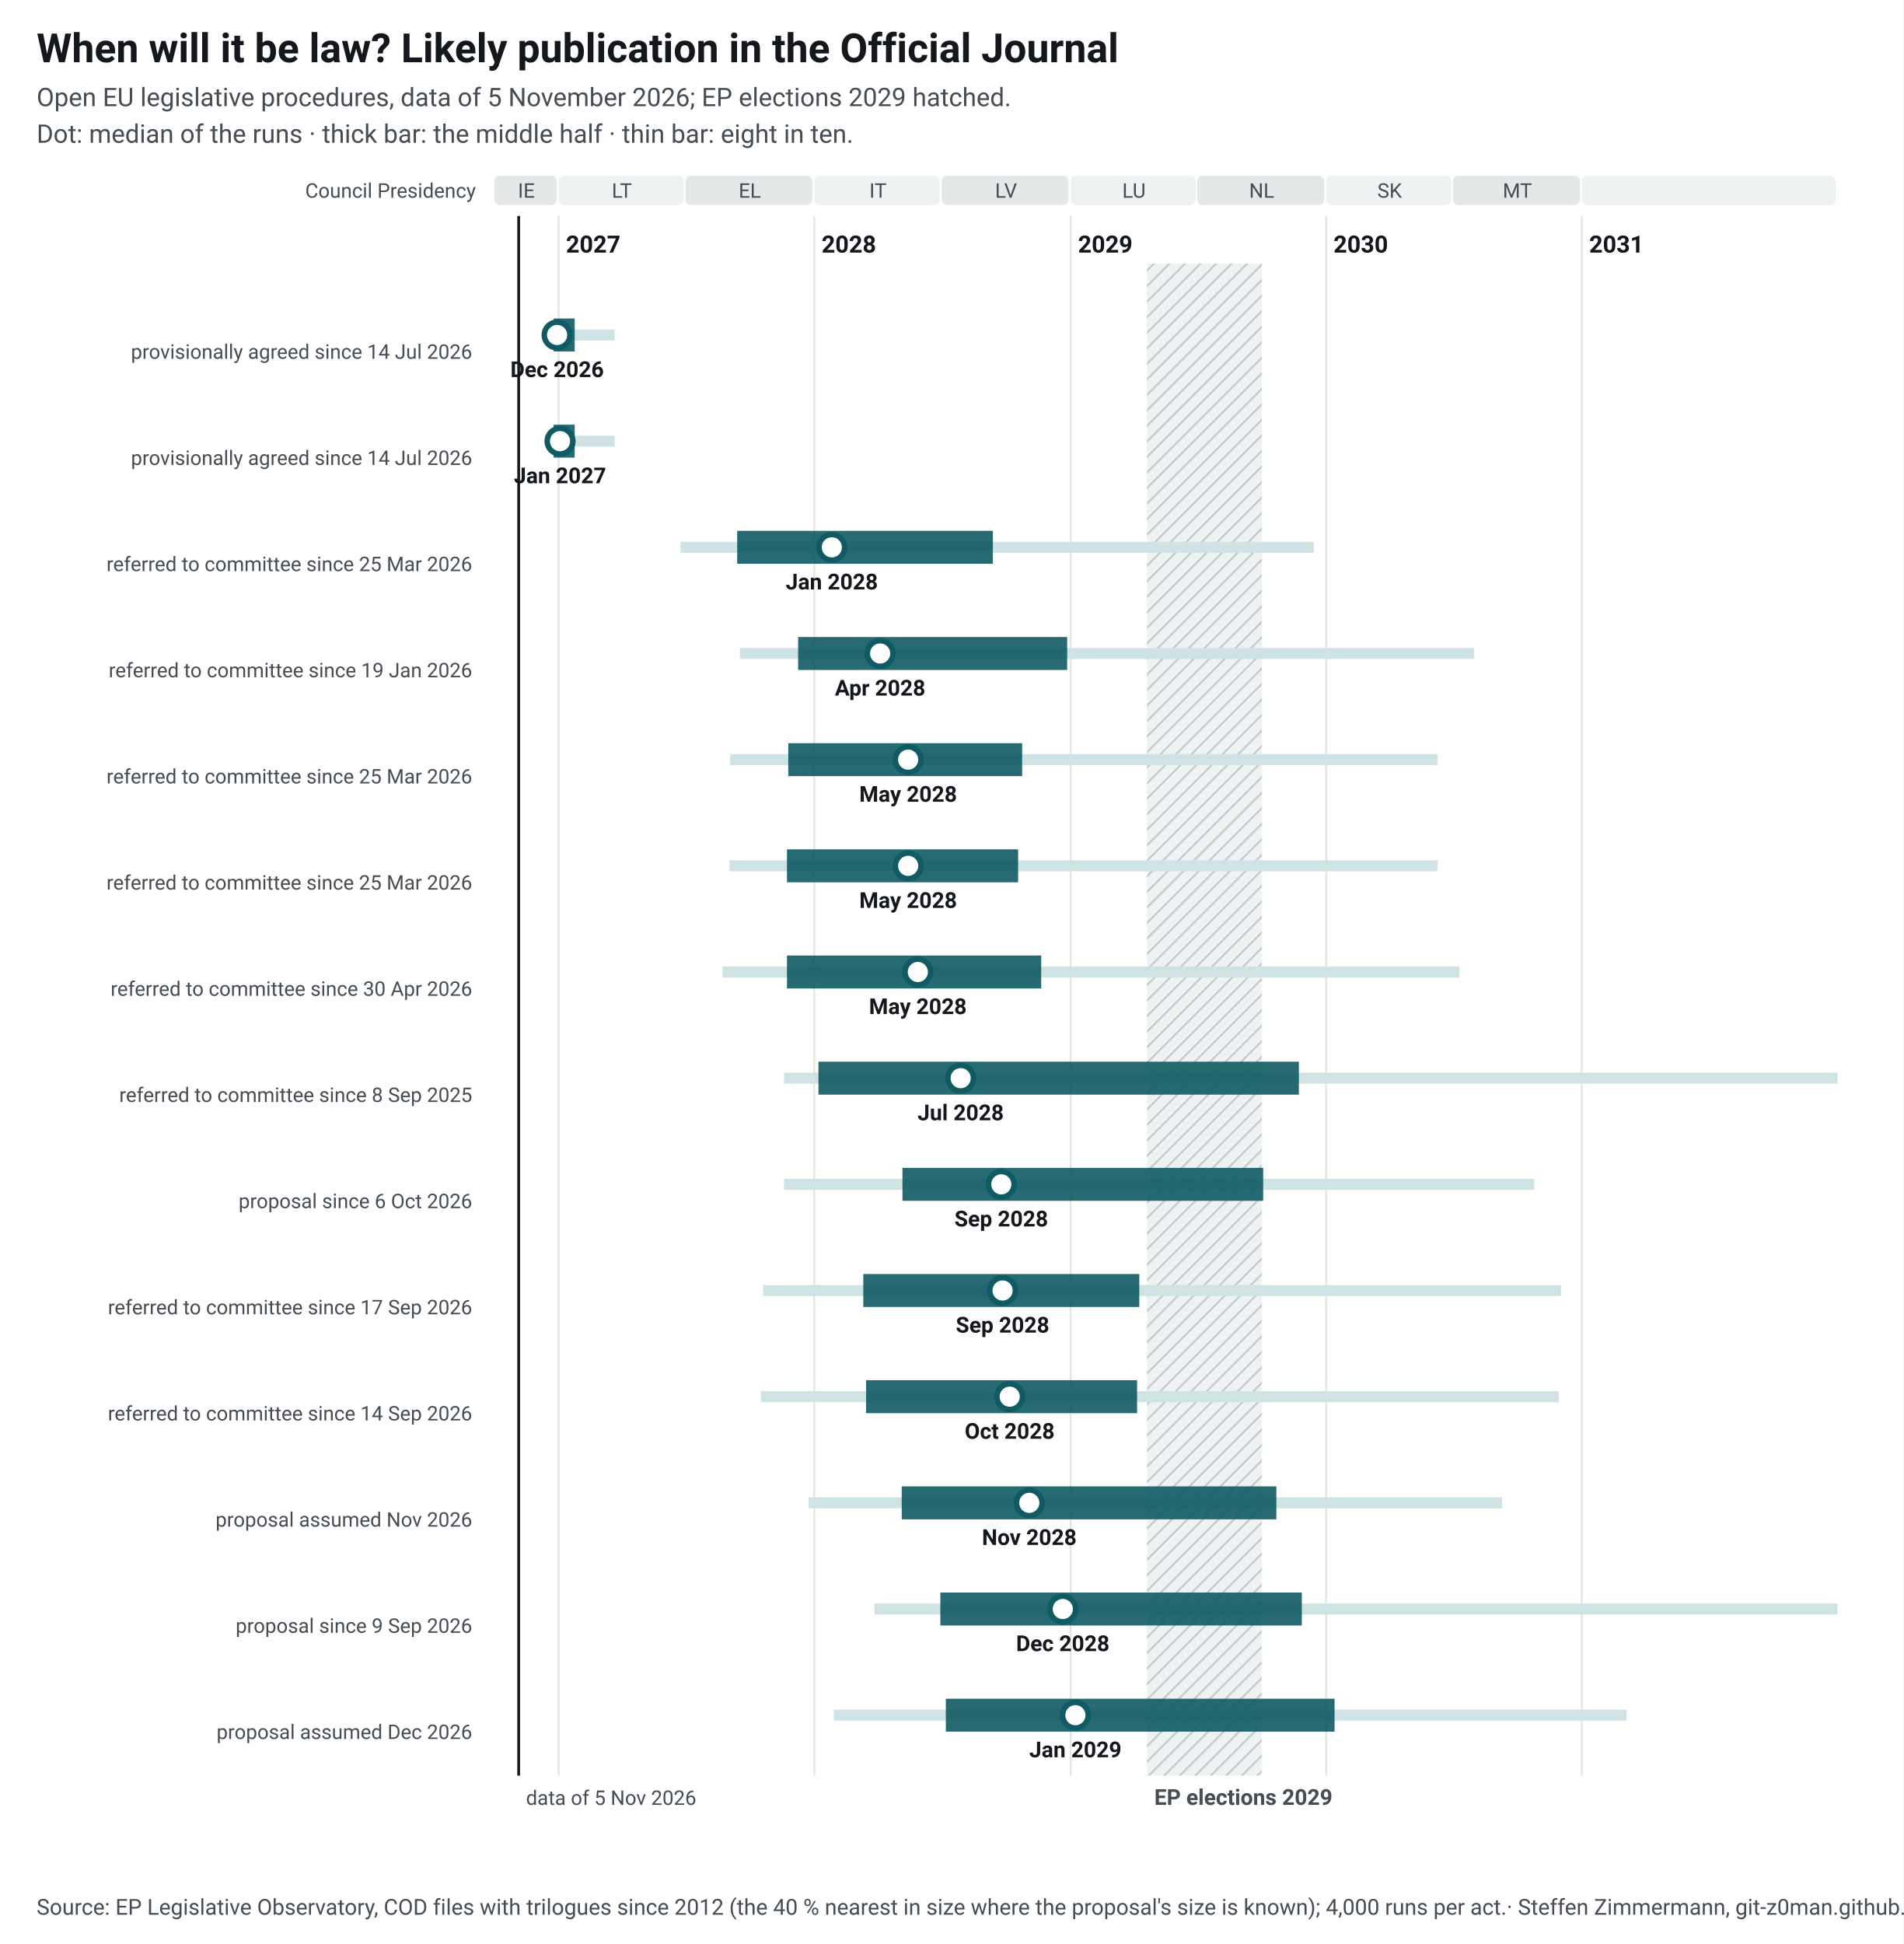
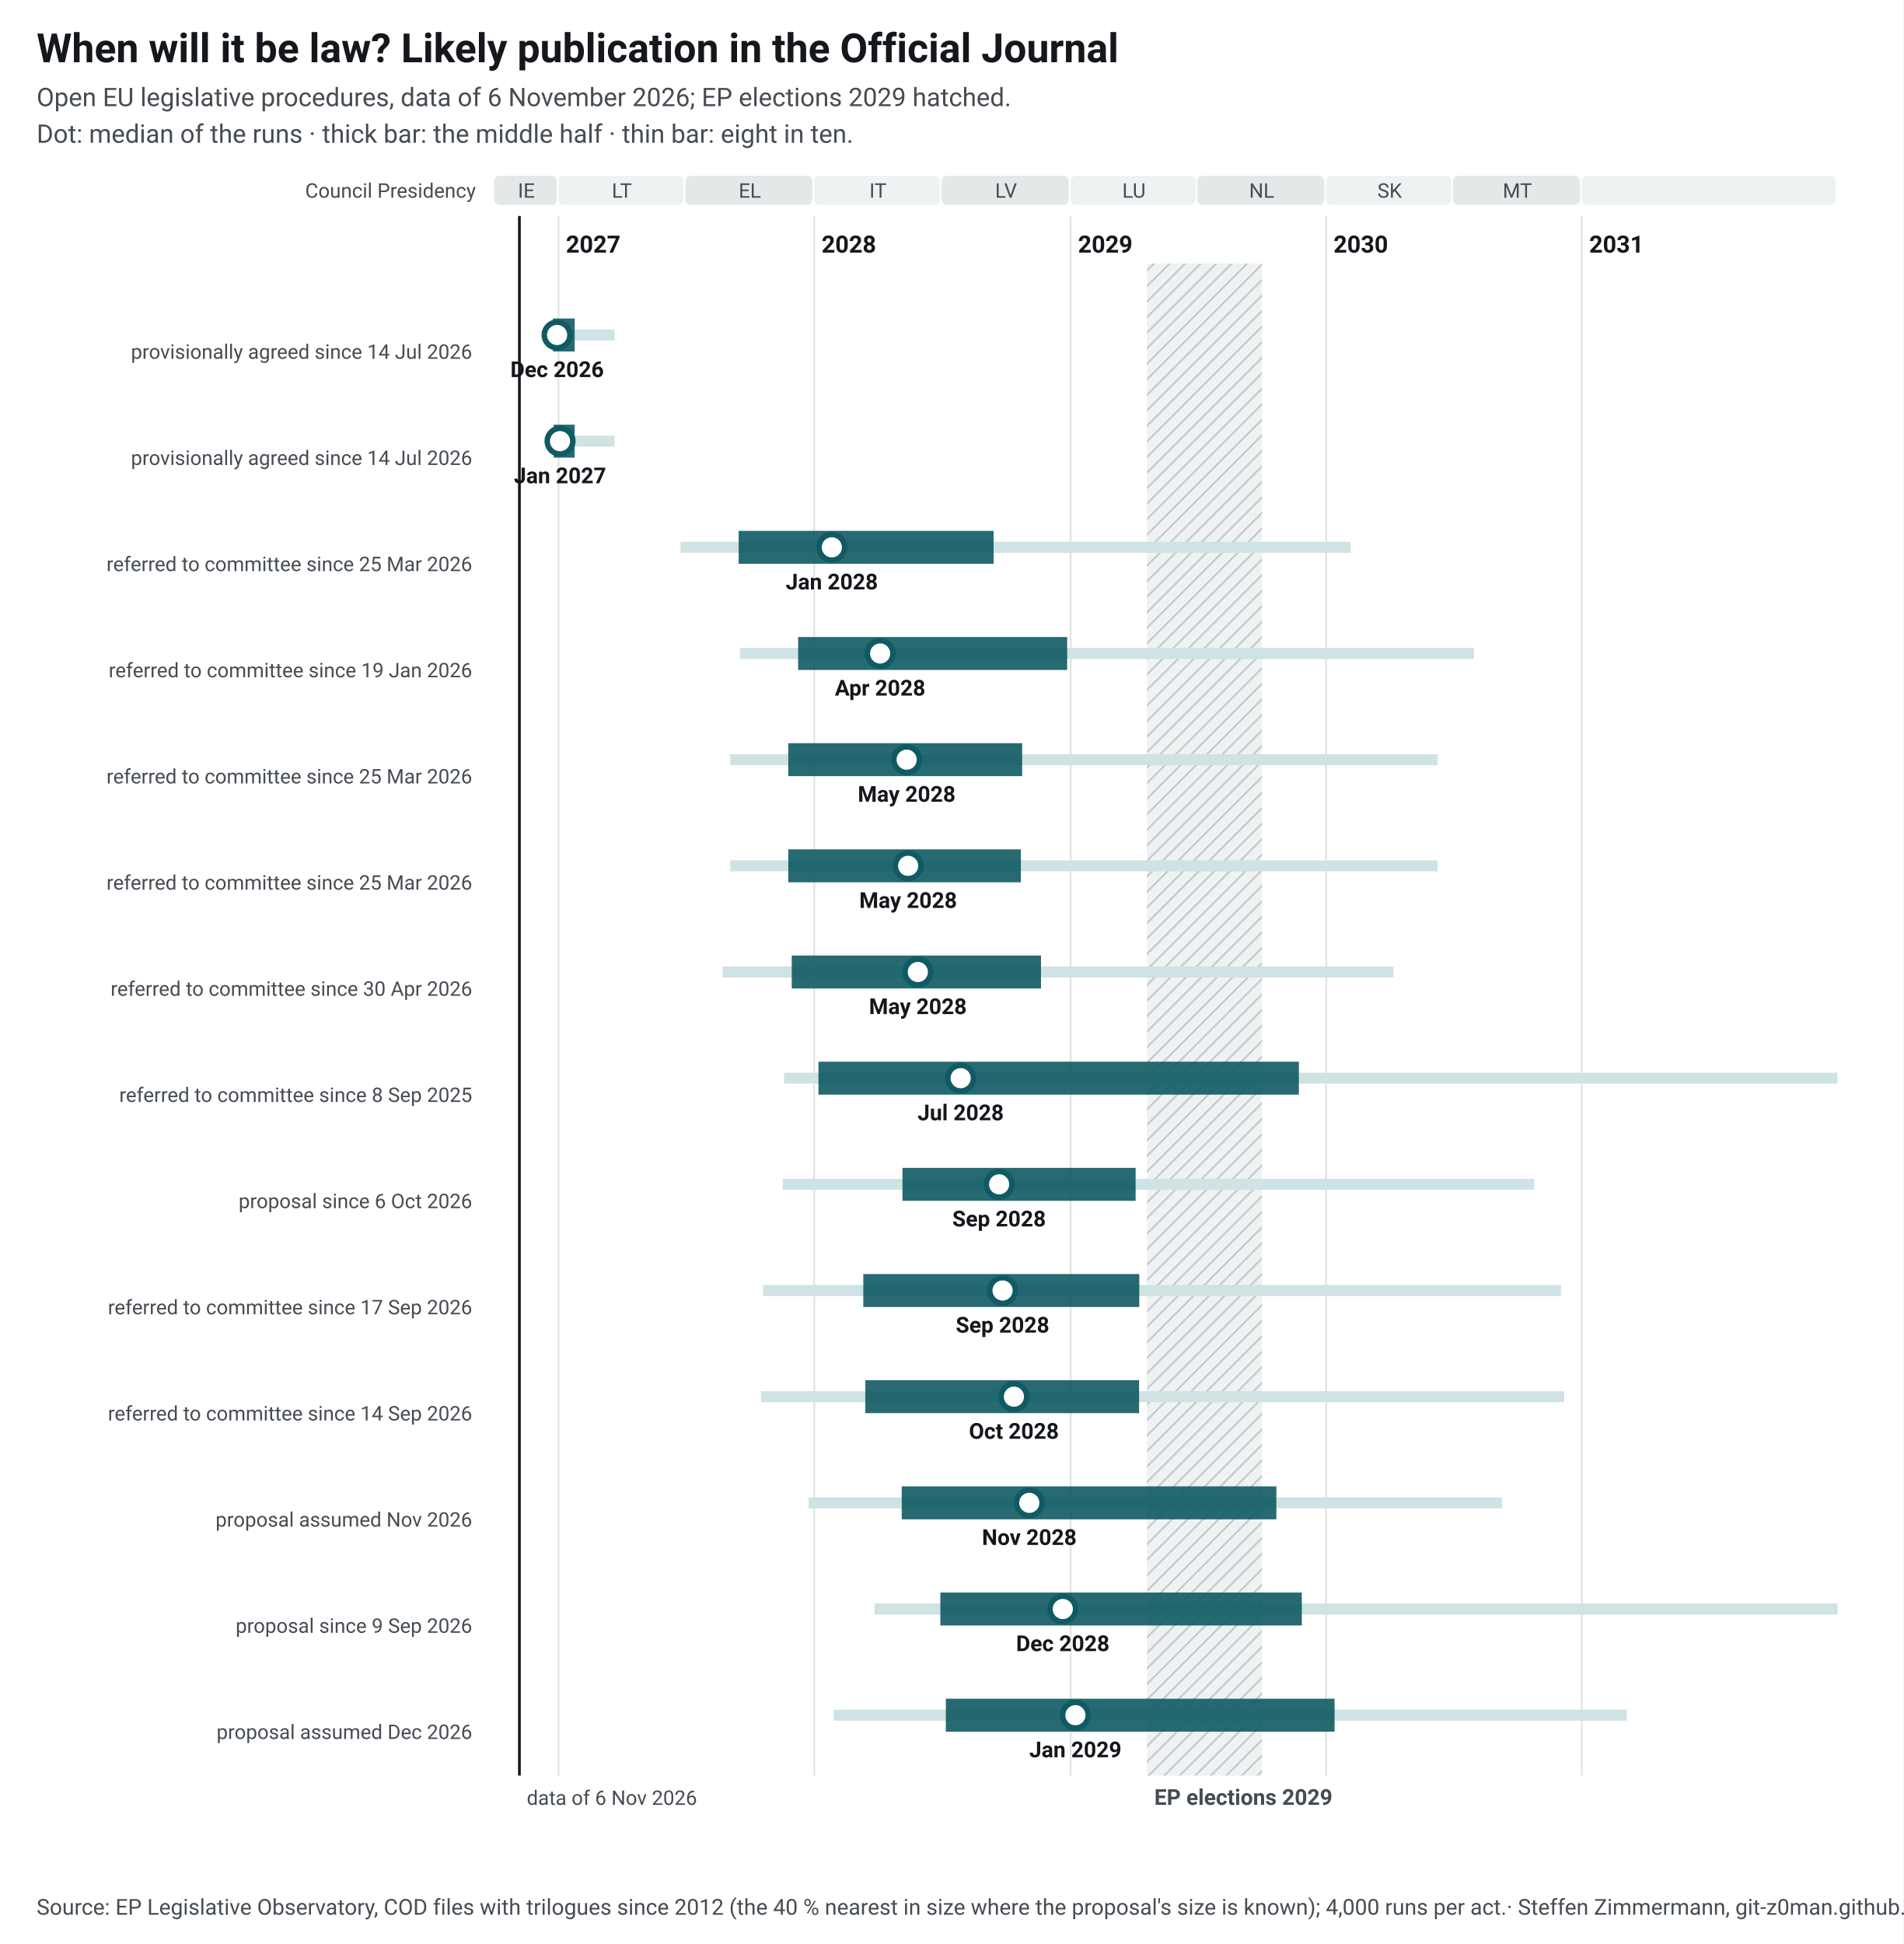
<svg xmlns="http://www.w3.org/2000/svg" width="1040" height="1062" viewBox="0 0 1040 1062" font-family="&quot;Source Sans 3&quot;, system-ui, -apple-system, Segoe UI, Roboto, Arial, sans-serif" font-size="13">
  <style>.ink{fill:#14181c}.mu{fill:#454c53}.gr{stroke:#e3e5e1;stroke-width:1}.pa{fill:#eef2f2}.pb{fill:#e4e8e9}.hb{fill:#eef2f2}.hl{stroke:#c3c9cc}.wt{fill:#454c53}.pt{fill:#14181c;paint-order:stroke;stroke:#fff;stroke-width:4px;stroke-linejoin:round}.pl{stroke:#14181c}.td{stroke:#14181c;stroke-width:1.5}.b50{fill:#0f5a63;opacity:.9}.b80{fill:#cfe2e4}.med{fill:#fff;stroke:#0f5a63}.fx{fill:#14181c}.ini{fill:#e3eeef;stroke:#6e9195;stroke-width:1}.ini80{fill:#a7b7ba}.inim{stroke:#6e9195;stroke-width:2}.c1{stroke:#0f5a63}.c2{stroke:#454c53;stroke-dasharray:7 4}a text{fill:#0f5a63}.nl-pending{fill:#0f5a63}.nl-adopted{fill:#5b646b}.nl-plan{fill:#fff;stroke:#14181c}.nl-open{fill:none;stroke:#14181c}.nl-q{fill:#14181c}.nl-row{stroke:#e3e5e1;stroke-width:.6}.nl-g-announced{fill:#f1f2f3}.nl-g-pending{fill:#e3eeef}.nl-g-adopted{fill:#eef2f2}</style>
  <rect width="1040" height="1062" fill="#fff" />
  <text x="20" y="34" font-size="22" font-weight="700" class="ink">When will it be law? Likely publication in the Official Journal</text>
-   <text x="20" y="58" font-size="14" class="mu">Open EU legislative procedures, data of 5 November 2026; EP elections 2029 hatched.</text>
+   <text x="20" y="58" font-size="14" class="mu">Open EU legislative procedures, data of 6 November 2026; EP elections 2029 hatched.</text>
  <text x="20" y="78" font-size="14" class="mu">Dot: median of the runs · thick bar: the middle half · thin bar: eight in ten.</text>
  <g transform="translate(20,92)">
    <defs>
      <pattern id="hatch-32" width="6" height="6" patternUnits="userSpaceOnUse" patternTransform="rotate(45)">
        <rect width="6" height="6" class="hb" />
        <line x1="0" y1="0" x2="0" y2="6" class="hl" stroke-width="2" />
      </pattern>
    </defs>
    <rect x="250.0" y="4" width="34.2" height="16" rx="3" class="pb" data-tip="Council Presidency: IE, Jul 2026 to Dec 2026" />
    <text x="267.6" y="16" text-anchor="middle" font-size="11" class="mu">IE</text>
    <rect x="285.2" y="4" width="68.3" height="16" rx="3" class="pa" data-tip="Council Presidency: LT, Jan 2027 to Jun 2027" />
    <text x="319.8" y="16" text-anchor="middle" font-size="11" class="mu">LT</text>
    <rect x="354.5" y="4" width="69.4" height="16" rx="3" class="pb" data-tip="Council Presidency: EL, Jul 2027 to Dec 2027" />
    <text x="389.7" y="16" text-anchor="middle" font-size="11" class="mu">EL</text>
    <rect x="424.9" y="4" width="68.6" height="16" rx="3" class="pa" data-tip="Council Presidency: IT, Jan 2028 to Jun 2028" />
    <text x="459.7" y="16" text-anchor="middle" font-size="11" class="mu">IT</text>
    <rect x="494.5" y="4" width="69.4" height="16" rx="3" class="pb" data-tip="Council Presidency: LV, Jul 2028 to Dec 2028" />
    <text x="529.7" y="16" text-anchor="middle" font-size="11" class="mu">LV</text>
    <rect x="565.0" y="4" width="68.3" height="16" rx="3" class="pa" data-tip="Council Presidency: LU, Jan 2029 to Jun 2029" />
    <text x="599.6" y="16" text-anchor="middle" font-size="11" class="mu">LU</text>
    <rect x="634.2" y="4" width="69.4" height="16" rx="3" class="pb" data-tip="Council Presidency: NL, Jul 2029 to Dec 2029" />
    <text x="669.4" y="16" text-anchor="middle" font-size="11" class="mu">NL</text>
    <rect x="704.6" y="4" width="68.3" height="16" rx="3" class="pa" data-tip="Council Presidency: SK, Jan 2030 to Jun 2030" />
    <text x="739.3" y="16" text-anchor="middle" font-size="11" class="mu">SK</text>
    <rect x="773.9" y="4" width="69.4" height="16" rx="3" class="pb" data-tip="Council Presidency: MT, Jul 2030 to Dec 2030" />
    <text x="809.1" y="16" text-anchor="middle" font-size="11" class="mu">MT</text>
    <rect x="844.3" y="4" width="138.7" height="16" rx="3" class="pa" data-tip="Council Presidency: not decided, Jan 2031 to Dec 2031" />
    <text x="914.2" y="16" text-anchor="middle" font-size="11" class="mu" />
    <line x1="285.2" y1="26" x2="285.2" y2="878" class="gr" />
    <text x="289.2" y="46" font-weight="600" class="ink">2027</text>
    <line x1="424.9" y1="26" x2="424.9" y2="878" class="gr" />
    <text x="428.9" y="46" font-weight="600" class="ink">2028</text>
    <line x1="565.0" y1="26" x2="565.0" y2="878" class="gr" />
    <text x="569.0" y="46" font-weight="600" class="ink">2029</text>
    <line x1="704.6" y1="26" x2="704.6" y2="878" class="gr" />
    <text x="708.6" y="46" font-weight="600" class="ink">2030</text>
    <line x1="844.3" y1="26" x2="844.3" y2="878" class="gr" />
    <text x="848.3" y="46" font-weight="600" class="ink">2031</text>
    <rect x="606.7" y="52" width="62.8" height="826" fill="url(#hatch-32)" data-tip="European elections 2029: Parliament does no legislative work from its last session in April until the new committees vote again in October (assumption, as in 2024; the dates are not set yet)." />
    <text x="610.7" y="894" font-size="12" font-weight="600" class="wt">EP elections 2029</text>
    <text x="240" y="16" text-anchor="end" font-size="11" class="mu">Council Presidency</text>
-     <line x1="263.4" y1="26" x2="263.4" y2="878" class="td" />
-     <text x="267.4" y="894" font-size="11" class="mu">data of 5 Nov 2026</text>
+     <line x1="263.8" y1="26" x2="263.8" y2="878" class="td" />
+     <text x="267.8" y="894" font-size="11" class="mu">data of 6 Nov 2026</text>
    <text x="238" y="88.0" text-anchor="end" font-weight="600" class="ink lnk" />
    <text x="238" y="104.0" text-anchor="end" font-size="11" class="mu">provisionally agreed since 14 Jul 2026</text>
    <rect x="279.1" y="88.0" width="36.7" height="6" class="b80" data-tip="Omnibus IV – Digitalisation and common specifications (Directive): median Dec 2026; half of the runs Dec 2026 to Jan 2027; eight in ten Dec 2026 to Mar 2027" />
-     <rect x="282.5" y="82.0" width="11.5" height="18" class="b50" data-tip="Omnibus IV – Digitalisation and common specifications (Directive): median Dec 2026; half of the runs Dec 2026 to Jan 2027; eight in ten Dec 2026 to Mar 2027" />
+     <rect x="282.1" y="82.0" width="11.9" height="18" class="b50" data-tip="Omnibus IV – Digitalisation and common specifications (Directive): median Dec 2026; half of the runs Dec 2026 to Jan 2027; eight in ten Dec 2026 to Mar 2027" />
    <circle cx="284.4" cy="91.0" r="7" class="med" stroke-width="3" data-tip="Omnibus IV – Digitalisation and common specifications (Directive): median Dec 2026; half of the runs Dec 2026 to Jan 2027; eight in ten Dec 2026 to Mar 2027" />
    <text x="284.4" y="114.0" text-anchor="middle" font-size="12" font-weight="600" class="ink">Dec 2026</text>
    <text x="238" y="146.0" text-anchor="end" font-weight="600" class="ink lnk" />
    <text x="238" y="162.0" text-anchor="end" font-size="11" class="mu">provisionally agreed since 14 Jul 2026</text>
    <rect x="279.1" y="146.0" width="36.7" height="6" class="b80" data-tip="Omnibus IV – Digitalisation and common specifications (Regulation): median Jan 2027; half of the runs Dec 2026 to Jan 2027; eight in ten Dec 2026 to Mar 2027" />
    <rect x="282.5" y="140.0" width="11.5" height="18" class="b50" data-tip="Omnibus IV – Digitalisation and common specifications (Regulation): median Jan 2027; half of the runs Dec 2026 to Jan 2027; eight in ten Dec 2026 to Mar 2027" />
    <circle cx="286.0" cy="149.0" r="7" class="med" stroke-width="3" data-tip="Omnibus IV – Digitalisation and common specifications (Regulation): median Jan 2027; half of the runs Dec 2026 to Jan 2027; eight in ten Dec 2026 to Mar 2027" />
    <text x="286.0" y="172.0" text-anchor="middle" font-size="12" font-weight="600" class="ink">Jan 2027</text>
    <text x="238" y="204.0" text-anchor="end" font-weight="600" class="ink lnk" />
    <text x="238" y="220.0" text-anchor="end" font-size="11" class="mu">referred to committee since 25 Mar 2026</text>
-     <rect x="351.8" y="204.0" width="346.0" height="6" class="b80" data-tip="NIS-2 amendment: median Jan 2028; half of the runs Sep 2027 to Sep 2028; eight in ten Jun 2027 to Dec 2029" />
-     <rect x="382.8" y="198.0" width="139.7" height="18" class="b50" data-tip="NIS-2 amendment: median Jan 2028; half of the runs Sep 2027 to Sep 2028; eight in ten Jun 2027 to Dec 2029" />
-     <circle cx="434.5" cy="207.0" r="7" class="med" stroke-width="3" data-tip="NIS-2 amendment: median Jan 2028; half of the runs Sep 2027 to Sep 2028; eight in ten Jun 2027 to Dec 2029" />
+     <rect x="351.8" y="204.0" width="366.2" height="6" class="b80" data-tip="NIS-2 amendment: median Jan 2028; half of the runs Sep 2027 to Sep 2028; eight in ten Jun 2027 to Feb 2030" />
+     <rect x="383.6" y="198.0" width="139.3" height="18" class="b50" data-tip="NIS-2 amendment: median Jan 2028; half of the runs Sep 2027 to Sep 2028; eight in ten Jun 2027 to Feb 2030" />
+     <circle cx="434.5" cy="207.0" r="7" class="med" stroke-width="3" data-tip="NIS-2 amendment: median Jan 2028; half of the runs Sep 2027 to Sep 2028; eight in ten Jun 2027 to Feb 2030" />
    <text x="434.5" y="230.0" text-anchor="middle" font-size="12" font-weight="600" class="ink">Jan 2028</text>
    <text x="238" y="262.0" text-anchor="end" font-weight="600" class="ink lnk" />
    <text x="238" y="278.0" text-anchor="end" font-size="11" class="mu">referred to committee since 19 Jan 2026</text>
    <rect x="384.3" y="262.0" width="401.1" height="6" class="b80" data-tip="Digital Omnibus: median Apr 2028; half of the runs Dec 2027 to Dec 2028; eight in ten Sep 2027 to Jul 2030" />
    <rect x="416.1" y="256.0" width="147.0" height="18" class="b50" data-tip="Digital Omnibus: median Apr 2028; half of the runs Dec 2027 to Dec 2028; eight in ten Sep 2027 to Jul 2030" />
    <circle cx="460.9" cy="265.0" r="7" class="med" stroke-width="3" data-tip="Digital Omnibus: median Apr 2028; half of the runs Dec 2027 to Dec 2028; eight in ten Sep 2027 to Jul 2030" />
    <text x="460.9" y="288.0" text-anchor="middle" font-size="12" font-weight="600" class="ink">Apr 2028</text>
    <text x="238" y="320.0" text-anchor="end" font-weight="600" class="ink lnk" />
    <text x="238" y="336.0" text-anchor="end" font-size="11" class="mu">referred to committee since 25 Mar 2026</text>
    <rect x="379.0" y="320.0" width="386.5" height="6" class="b80" data-tip="Cybersecurity Act 2: median May 2028; half of the runs Nov 2027 to Oct 2028; eight in ten Sep 2027 to Jun 2030" />
    <rect x="410.7" y="314.0" width="127.8" height="18" class="b50" data-tip="Cybersecurity Act 2: median May 2028; half of the runs Nov 2027 to Oct 2028; eight in ten Sep 2027 to Jun 2030" />
-     <circle cx="476.2" cy="323.0" r="7" class="med" stroke-width="3" data-tip="Cybersecurity Act 2: median May 2028; half of the runs Nov 2027 to Oct 2028; eight in ten Sep 2027 to Jun 2030" />
-     <text x="476.2" y="346.0" text-anchor="middle" font-size="12" font-weight="600" class="ink">May 2028</text>
+     <circle cx="475.4" cy="323.0" r="7" class="med" stroke-width="3" data-tip="Cybersecurity Act 2: median May 2028; half of the runs Nov 2027 to Oct 2028; eight in ten Sep 2027 to Jun 2030" />
+     <text x="475.4" y="346.0" text-anchor="middle" font-size="12" font-weight="600" class="ink">May 2028</text>
    <text x="238" y="378.0" text-anchor="end" font-weight="600" class="ink lnk" />
    <text x="238" y="394.0" text-anchor="end" font-size="11" class="mu">referred to committee since 25 Mar 2026</text>
-     <rect x="378.6" y="378.0" width="386.9" height="6" class="b80" data-tip="MDR/IVDR simplification: median May 2028; half of the runs Nov 2027 to Oct 2028; eight in ten Sep 2027 to Jun 2030" />
-     <rect x="410.0" y="372.0" width="126.3" height="18" class="b50" data-tip="MDR/IVDR simplification: median May 2028; half of the runs Nov 2027 to Oct 2028; eight in ten Sep 2027 to Jun 2030" />
+     <rect x="379.0" y="378.0" width="386.5" height="6" class="b80" data-tip="MDR/IVDR simplification: median May 2028; half of the runs Nov 2027 to Oct 2028; eight in ten Sep 2027 to Jun 2030" />
+     <rect x="410.7" y="372.0" width="127.1" height="18" class="b50" data-tip="MDR/IVDR simplification: median May 2028; half of the runs Nov 2027 to Oct 2028; eight in ten Sep 2027 to Jun 2030" />
    <circle cx="476.2" cy="381.0" r="7" class="med" stroke-width="3" data-tip="MDR/IVDR simplification: median May 2028; half of the runs Nov 2027 to Oct 2028; eight in ten Sep 2027 to Jun 2030" />
    <text x="476.2" y="404.0" text-anchor="middle" font-size="12" font-weight="600" class="ink">May 2028</text>
    <text x="238" y="436.0" text-anchor="end" font-weight="600" class="ink lnk" />
    <text x="238" y="452.0" text-anchor="end" font-size="11" class="mu">referred to committee since 30 Apr 2026</text>
-     <rect x="374.8" y="436.0" width="402.6" height="6" class="b80" data-tip="Industrial Accelerator Act: median May 2028; half of the runs Nov 2027 to Nov 2028; eight in ten Aug 2027 to Jul 2030" />
-     <rect x="410.0" y="430.0" width="138.9" height="18" class="b50" data-tip="Industrial Accelerator Act: median May 2028; half of the runs Nov 2027 to Nov 2028; eight in ten Aug 2027 to Jul 2030" />
-     <circle cx="481.5" cy="439.0" r="7" class="med" stroke-width="3" data-tip="Industrial Accelerator Act: median May 2028; half of the runs Nov 2027 to Nov 2028; eight in ten Aug 2027 to Jul 2030" />
+     <rect x="374.8" y="436.0" width="366.6" height="6" class="b80" data-tip="Industrial Accelerator Act: median May 2028; half of the runs Nov 2027 to Nov 2028; eight in ten Aug 2027 to Apr 2030" />
+     <rect x="412.6" y="430.0" width="136.2" height="18" class="b50" data-tip="Industrial Accelerator Act: median May 2028; half of the runs Nov 2027 to Nov 2028; eight in ten Aug 2027 to Apr 2030" />
+     <circle cx="481.5" cy="439.0" r="7" class="med" stroke-width="3" data-tip="Industrial Accelerator Act: median May 2028; half of the runs Nov 2027 to Nov 2028; eight in ten Aug 2027 to Apr 2030" />
    <text x="481.5" y="462.0" text-anchor="middle" font-size="12" font-weight="600" class="ink">May 2028</text>
    <text x="238" y="494.0" text-anchor="end" font-weight="600" class="ink lnk" />
    <text x="238" y="510.0" text-anchor="end" font-size="11" class="mu">referred to committee since 8 Sep 2025</text>
    <rect x="408.4" y="494.0" width="575.6" height="6" class="b80" data-tip="EU Space Act: median Jul 2028; half of the runs Jan 2028 to Nov 2029; eight in ten Nov 2027 to Apr 2033" />
    <rect x="427.2" y="488.0" width="262.5" height="18" class="b50" data-tip="EU Space Act: median Jul 2028; half of the runs Jan 2028 to Nov 2029; eight in ten Nov 2027 to Apr 2033" />
    <circle cx="504.9" cy="497.0" r="7" class="med" stroke-width="3" data-tip="EU Space Act: median Jul 2028; half of the runs Jan 2028 to Nov 2029; eight in ten Nov 2027 to Apr 2033" />
    <text x="504.9" y="520.0" text-anchor="middle" font-size="12" font-weight="600" class="ink">Jul 2028</text>
    <text x="238" y="552.0" text-anchor="end" font-weight="600" class="ink lnk" />
    <text x="238" y="568.0" text-anchor="end" font-size="11" class="mu">proposal since 6 Oct 2026</text>
-     <rect x="408.4" y="552.0" width="409.9" height="6" class="b80" data-tip="New Standardisation Regulation: median Sep 2028; half of the runs May 2028 to Oct 2029; eight in ten Nov 2027 to Oct 2030" />
-     <rect x="473.1" y="546.0" width="197.1" height="18" class="b50" data-tip="New Standardisation Regulation: median Sep 2028; half of the runs May 2028 to Oct 2029; eight in ten Nov 2027 to Oct 2030" />
-     <circle cx="527.1" cy="555.0" r="7" class="med" stroke-width="3" data-tip="New Standardisation Regulation: median Sep 2028; half of the runs May 2028 to Oct 2029; eight in ten Nov 2027 to Oct 2030" />
-     <text x="527.1" y="578.0" text-anchor="middle" font-size="12" font-weight="600" class="ink">Sep 2028</text>
+     <rect x="407.7" y="552.0" width="410.6" height="6" class="b80" data-tip="New Standardisation Regulation: median Sep 2028; half of the runs May 2028 to Apr 2029; eight in ten Nov 2027 to Oct 2030" />
+     <rect x="473.1" y="546.0" width="127.4" height="18" class="b50" data-tip="New Standardisation Regulation: median Sep 2028; half of the runs May 2028 to Apr 2029; eight in ten Nov 2027 to Oct 2030" />
+     <circle cx="525.9" cy="555.0" r="7" class="med" stroke-width="3" data-tip="New Standardisation Regulation: median Sep 2028; half of the runs May 2028 to Apr 2029; eight in ten Nov 2027 to Oct 2030" />
+     <text x="525.9" y="578.0" text-anchor="middle" font-size="12" font-weight="600" class="ink">Sep 2028</text>
    <text x="238" y="610.0" text-anchor="end" font-weight="600" class="ink lnk" />
    <text x="238" y="626.0" text-anchor="end" font-size="11" class="mu">referred to committee since 17 Sep 2026</text>
    <rect x="397.0" y="610.0" width="435.9" height="6" class="b80" data-tip="Cloud and AI Development Act: median Sep 2028; half of the runs Mar 2028 to Apr 2029; eight in ten Oct 2027 to Dec 2030" />
    <rect x="451.7" y="604.0" width="150.8" height="18" class="b50" data-tip="Cloud and AI Development Act: median Sep 2028; half of the runs Mar 2028 to Apr 2029; eight in ten Oct 2027 to Dec 2030" />
    <circle cx="527.8" cy="613.0" r="7" class="med" stroke-width="3" data-tip="Cloud and AI Development Act: median Sep 2028; half of the runs Mar 2028 to Apr 2029; eight in ten Oct 2027 to Dec 2030" />
    <text x="527.8" y="636.0" text-anchor="middle" font-size="12" font-weight="600" class="ink">Sep 2028</text>
    <text x="238" y="668.0" text-anchor="end" font-weight="600" class="ink lnk" />
    <text x="238" y="684.0" text-anchor="end" font-size="11" class="mu">referred to committee since 14 Sep 2026</text>
-     <rect x="395.8" y="668.0" width="435.9" height="6" class="b80" data-tip="Chips Act 2.0: median Oct 2028; half of the runs Mar 2028 to Apr 2029; eight in ten Oct 2027 to Nov 2030" />
-     <rect x="453.2" y="662.0" width="148.1" height="18" class="b50" data-tip="Chips Act 2.0: median Oct 2028; half of the runs Mar 2028 to Apr 2029; eight in ten Oct 2027 to Nov 2030" />
-     <circle cx="531.7" cy="671.0" r="7" class="med" stroke-width="3" data-tip="Chips Act 2.0: median Oct 2028; half of the runs Mar 2028 to Apr 2029; eight in ten Oct 2027 to Nov 2030" />
-     <text x="531.7" y="694.0" text-anchor="middle" font-size="12" font-weight="600" class="ink">Oct 2028</text>
+     <rect x="395.8" y="668.0" width="438.9" height="6" class="b80" data-tip="Chips Act 2.0: median Oct 2028; half of the runs Mar 2028 to Apr 2029; eight in ten Oct 2027 to Dec 2030" />
+     <rect x="452.8" y="662.0" width="149.6" height="18" class="b50" data-tip="Chips Act 2.0: median Oct 2028; half of the runs Mar 2028 to Apr 2029; eight in ten Oct 2027 to Dec 2030" />
+     <circle cx="534.0" cy="671.0" r="7" class="med" stroke-width="3" data-tip="Chips Act 2.0: median Oct 2028; half of the runs Mar 2028 to Apr 2029; eight in ten Oct 2027 to Dec 2030" />
+     <text x="534.0" y="694.0" text-anchor="middle" font-size="12" font-weight="600" class="ink">Oct 2028</text>
    <text x="238" y="726.0" text-anchor="end" font-weight="600" class="ink lnk" />
    <text x="238" y="742.0" text-anchor="end" font-size="11" class="mu">proposal assumed Nov 2026</text>
    <rect x="421.8" y="726.0" width="378.9" height="6" class="b80" data-tip="Quantum Act: median Nov 2028; half of the runs May 2028 to Oct 2029; eight in ten Dec 2027 to Sep 2030" />
    <rect x="472.7" y="720.0" width="204.7" height="18" class="b50" data-tip="Quantum Act: median Nov 2028; half of the runs May 2028 to Oct 2029; eight in ten Dec 2027 to Sep 2030" />
    <circle cx="542.4" cy="729.0" r="7" class="med" stroke-width="3" data-tip="Quantum Act: median Nov 2028; half of the runs May 2028 to Oct 2029; eight in ten Dec 2027 to Sep 2030" />
    <text x="542.4" y="752.0" text-anchor="middle" font-size="12" font-weight="600" class="ink">Nov 2028</text>
    <text x="238" y="784.0" text-anchor="end" font-weight="600" class="ink lnk" />
    <text x="238" y="800.0" text-anchor="end" font-size="11" class="mu">proposal since 9 Sep 2026</text>
    <rect x="457.8" y="784.0" width="526.2" height="6" class="b80" data-tip="Public Procurement Act: median Dec 2028; half of the runs Jun 2028 to Nov 2029; eight in ten Mar 2028 to Jun 2034" />
    <rect x="493.8" y="778.0" width="197.5" height="18" class="b50" data-tip="Public Procurement Act: median Dec 2028; half of the runs Jun 2028 to Nov 2029; eight in ten Mar 2028 to Jun 2034" />
    <circle cx="560.7" cy="787.0" r="7" class="med" stroke-width="3" data-tip="Public Procurement Act: median Dec 2028; half of the runs Jun 2028 to Nov 2029; eight in ten Mar 2028 to Jun 2034" />
    <text x="560.7" y="810.0" text-anchor="middle" font-size="12" font-weight="600" class="ink">Dec 2028</text>
    <text x="238" y="842.0" text-anchor="end" font-weight="600" class="ink lnk" />
    <text x="238" y="858.0" text-anchor="end" font-size="11" class="mu">proposal assumed Dec 2026</text>
    <rect x="435.6" y="842.0" width="433.2" height="6" class="b80" data-tip="European Product Act: median Jan 2029; half of the runs Jul 2028 to Jan 2030; eight in ten Jan 2028 to Mar 2031" />
    <rect x="496.8" y="836.0" width="212.4" height="18" class="b50" data-tip="European Product Act: median Jan 2029; half of the runs Jul 2028 to Jan 2030; eight in ten Jan 2028 to Mar 2031" />
    <circle cx="567.6" cy="845.0" r="7" class="med" stroke-width="3" data-tip="European Product Act: median Jan 2029; half of the runs Jul 2028 to Jan 2030; eight in ten Jan 2028 to Mar 2031" />
    <text x="567.6" y="868.0" text-anchor="middle" font-size="12" font-weight="600" class="ink">Jan 2029</text>
  </g>
  <text x="20" y="1046" font-size="12" class="mu">Source: EP Legislative Observatory, COD files with trilogues since 2012 (the 40 % nearest in size where the proposal's size is known); 4,000 runs per act.<tspan> · Steffen Zimmermann, git-z0man.github.io/eu-regulation-timeline, CC BY 4.0</tspan>
  </text>
</svg>
